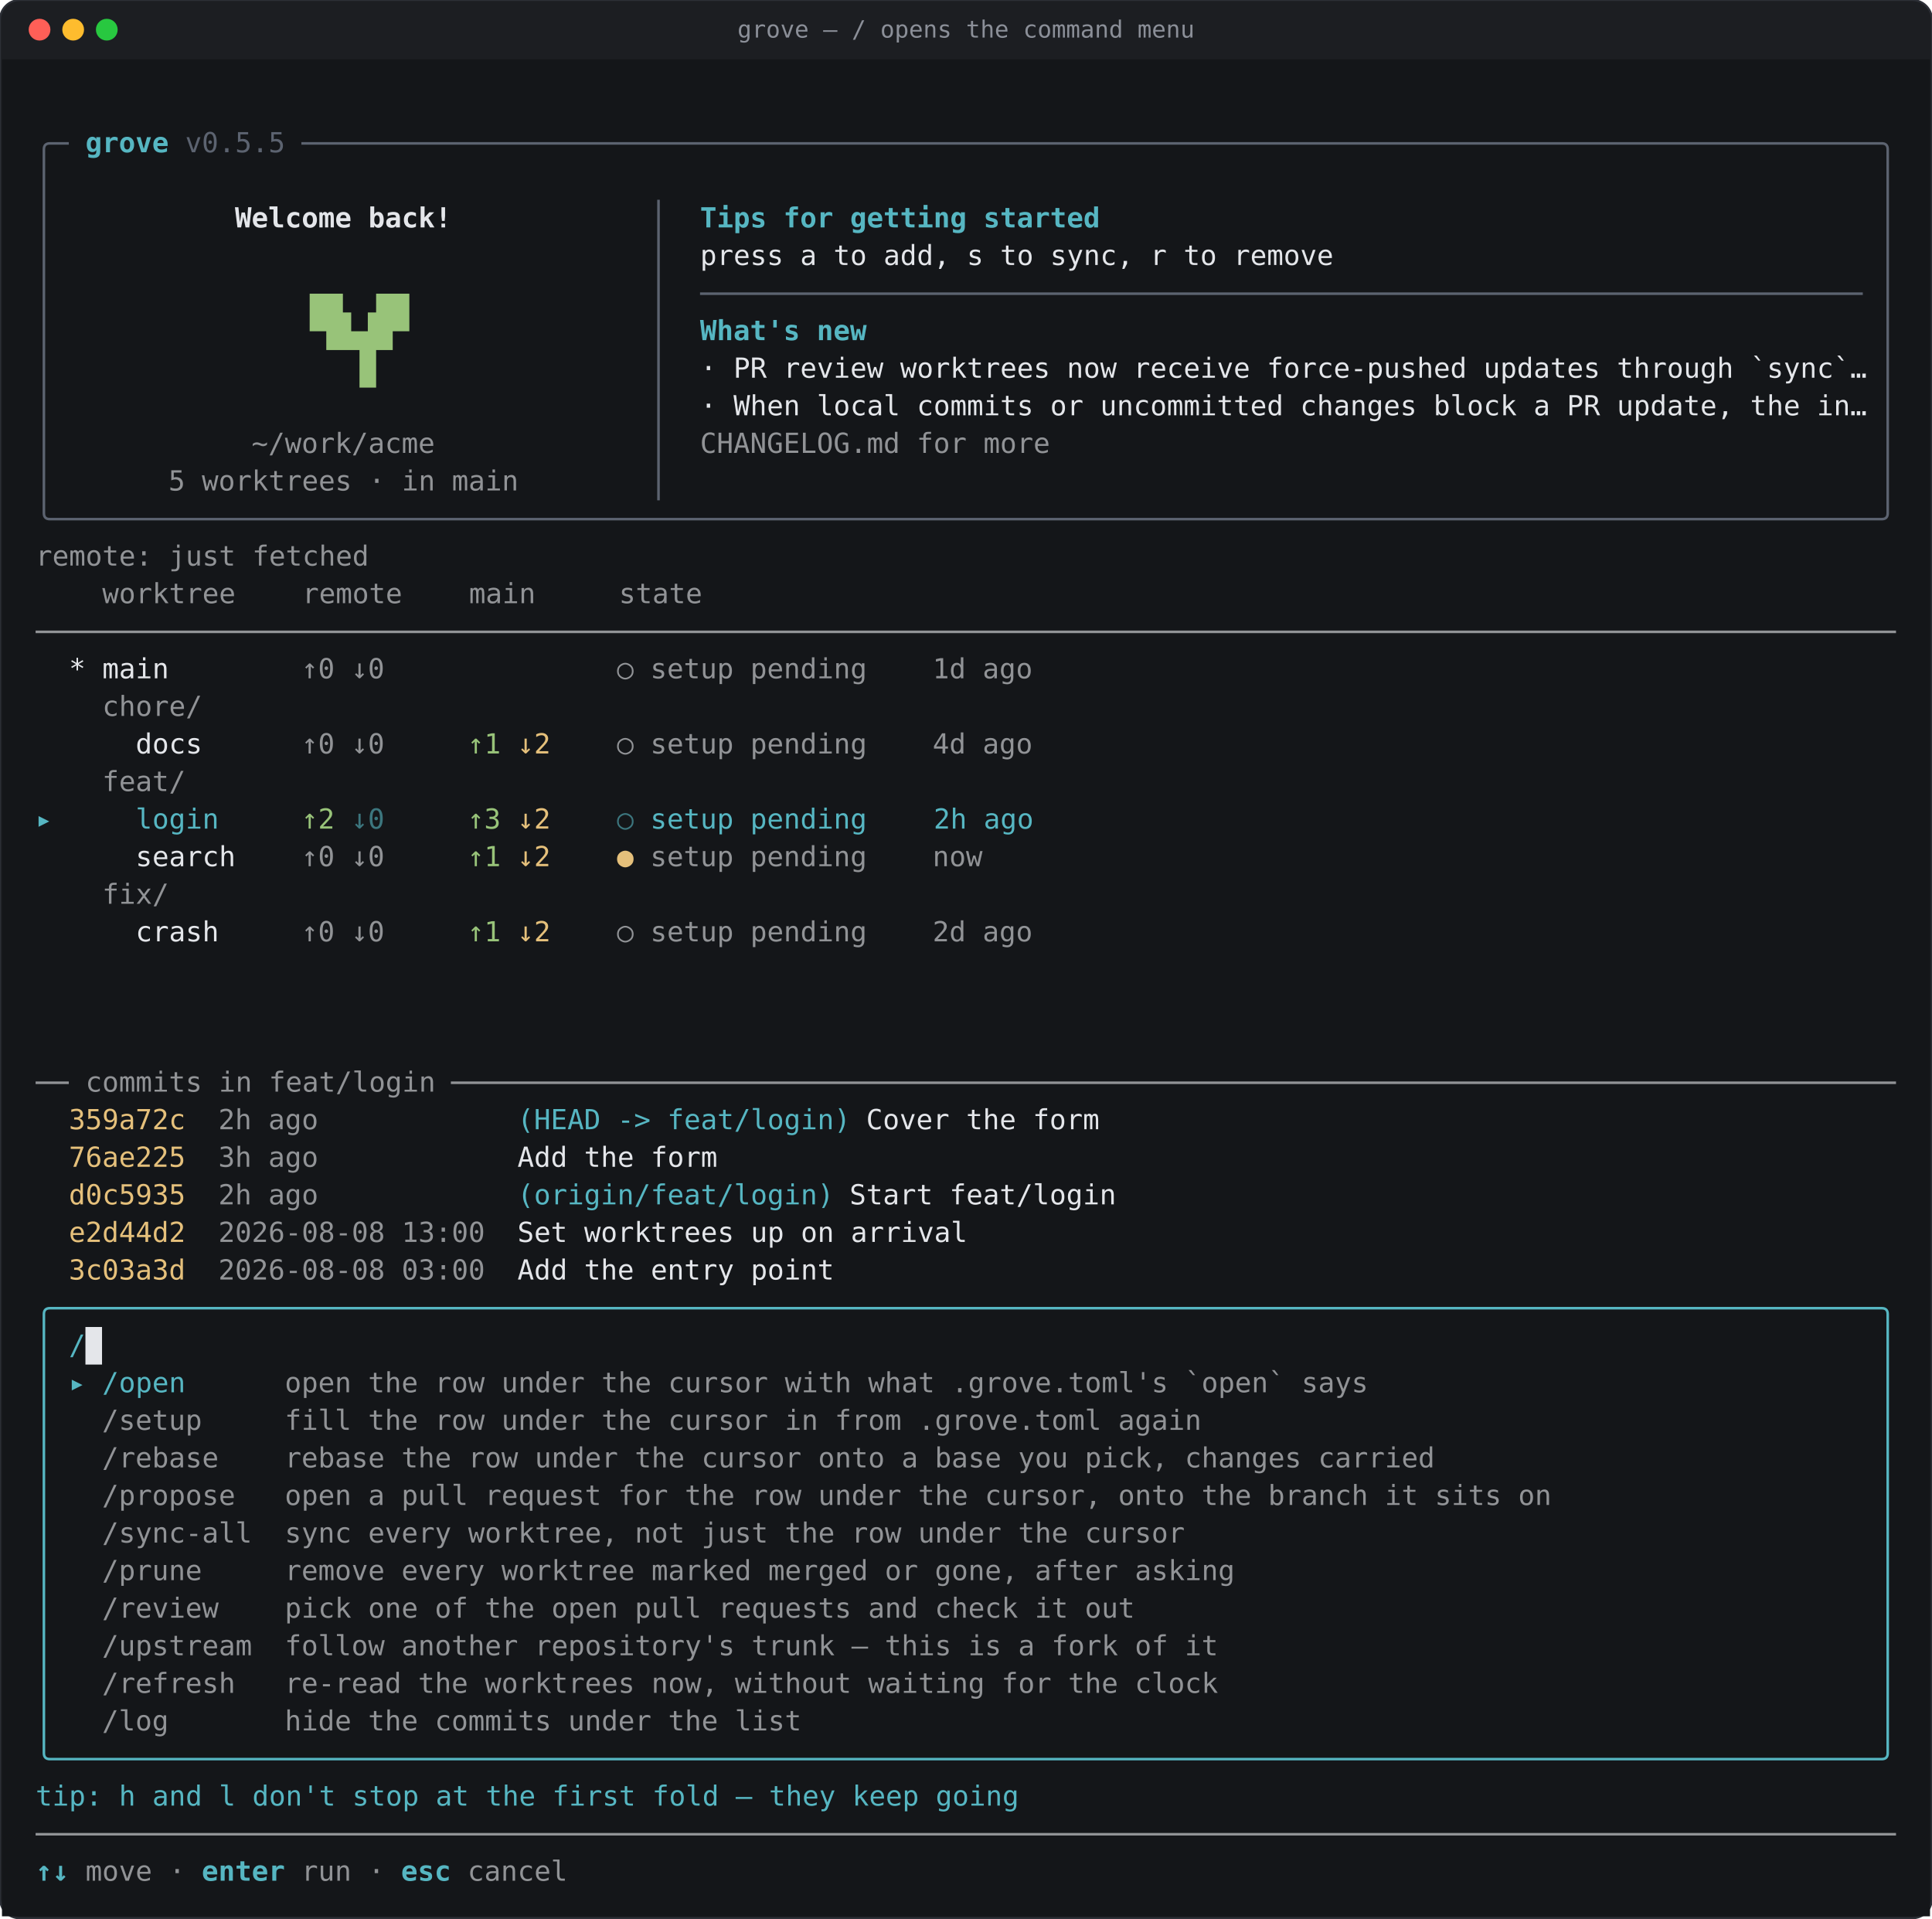
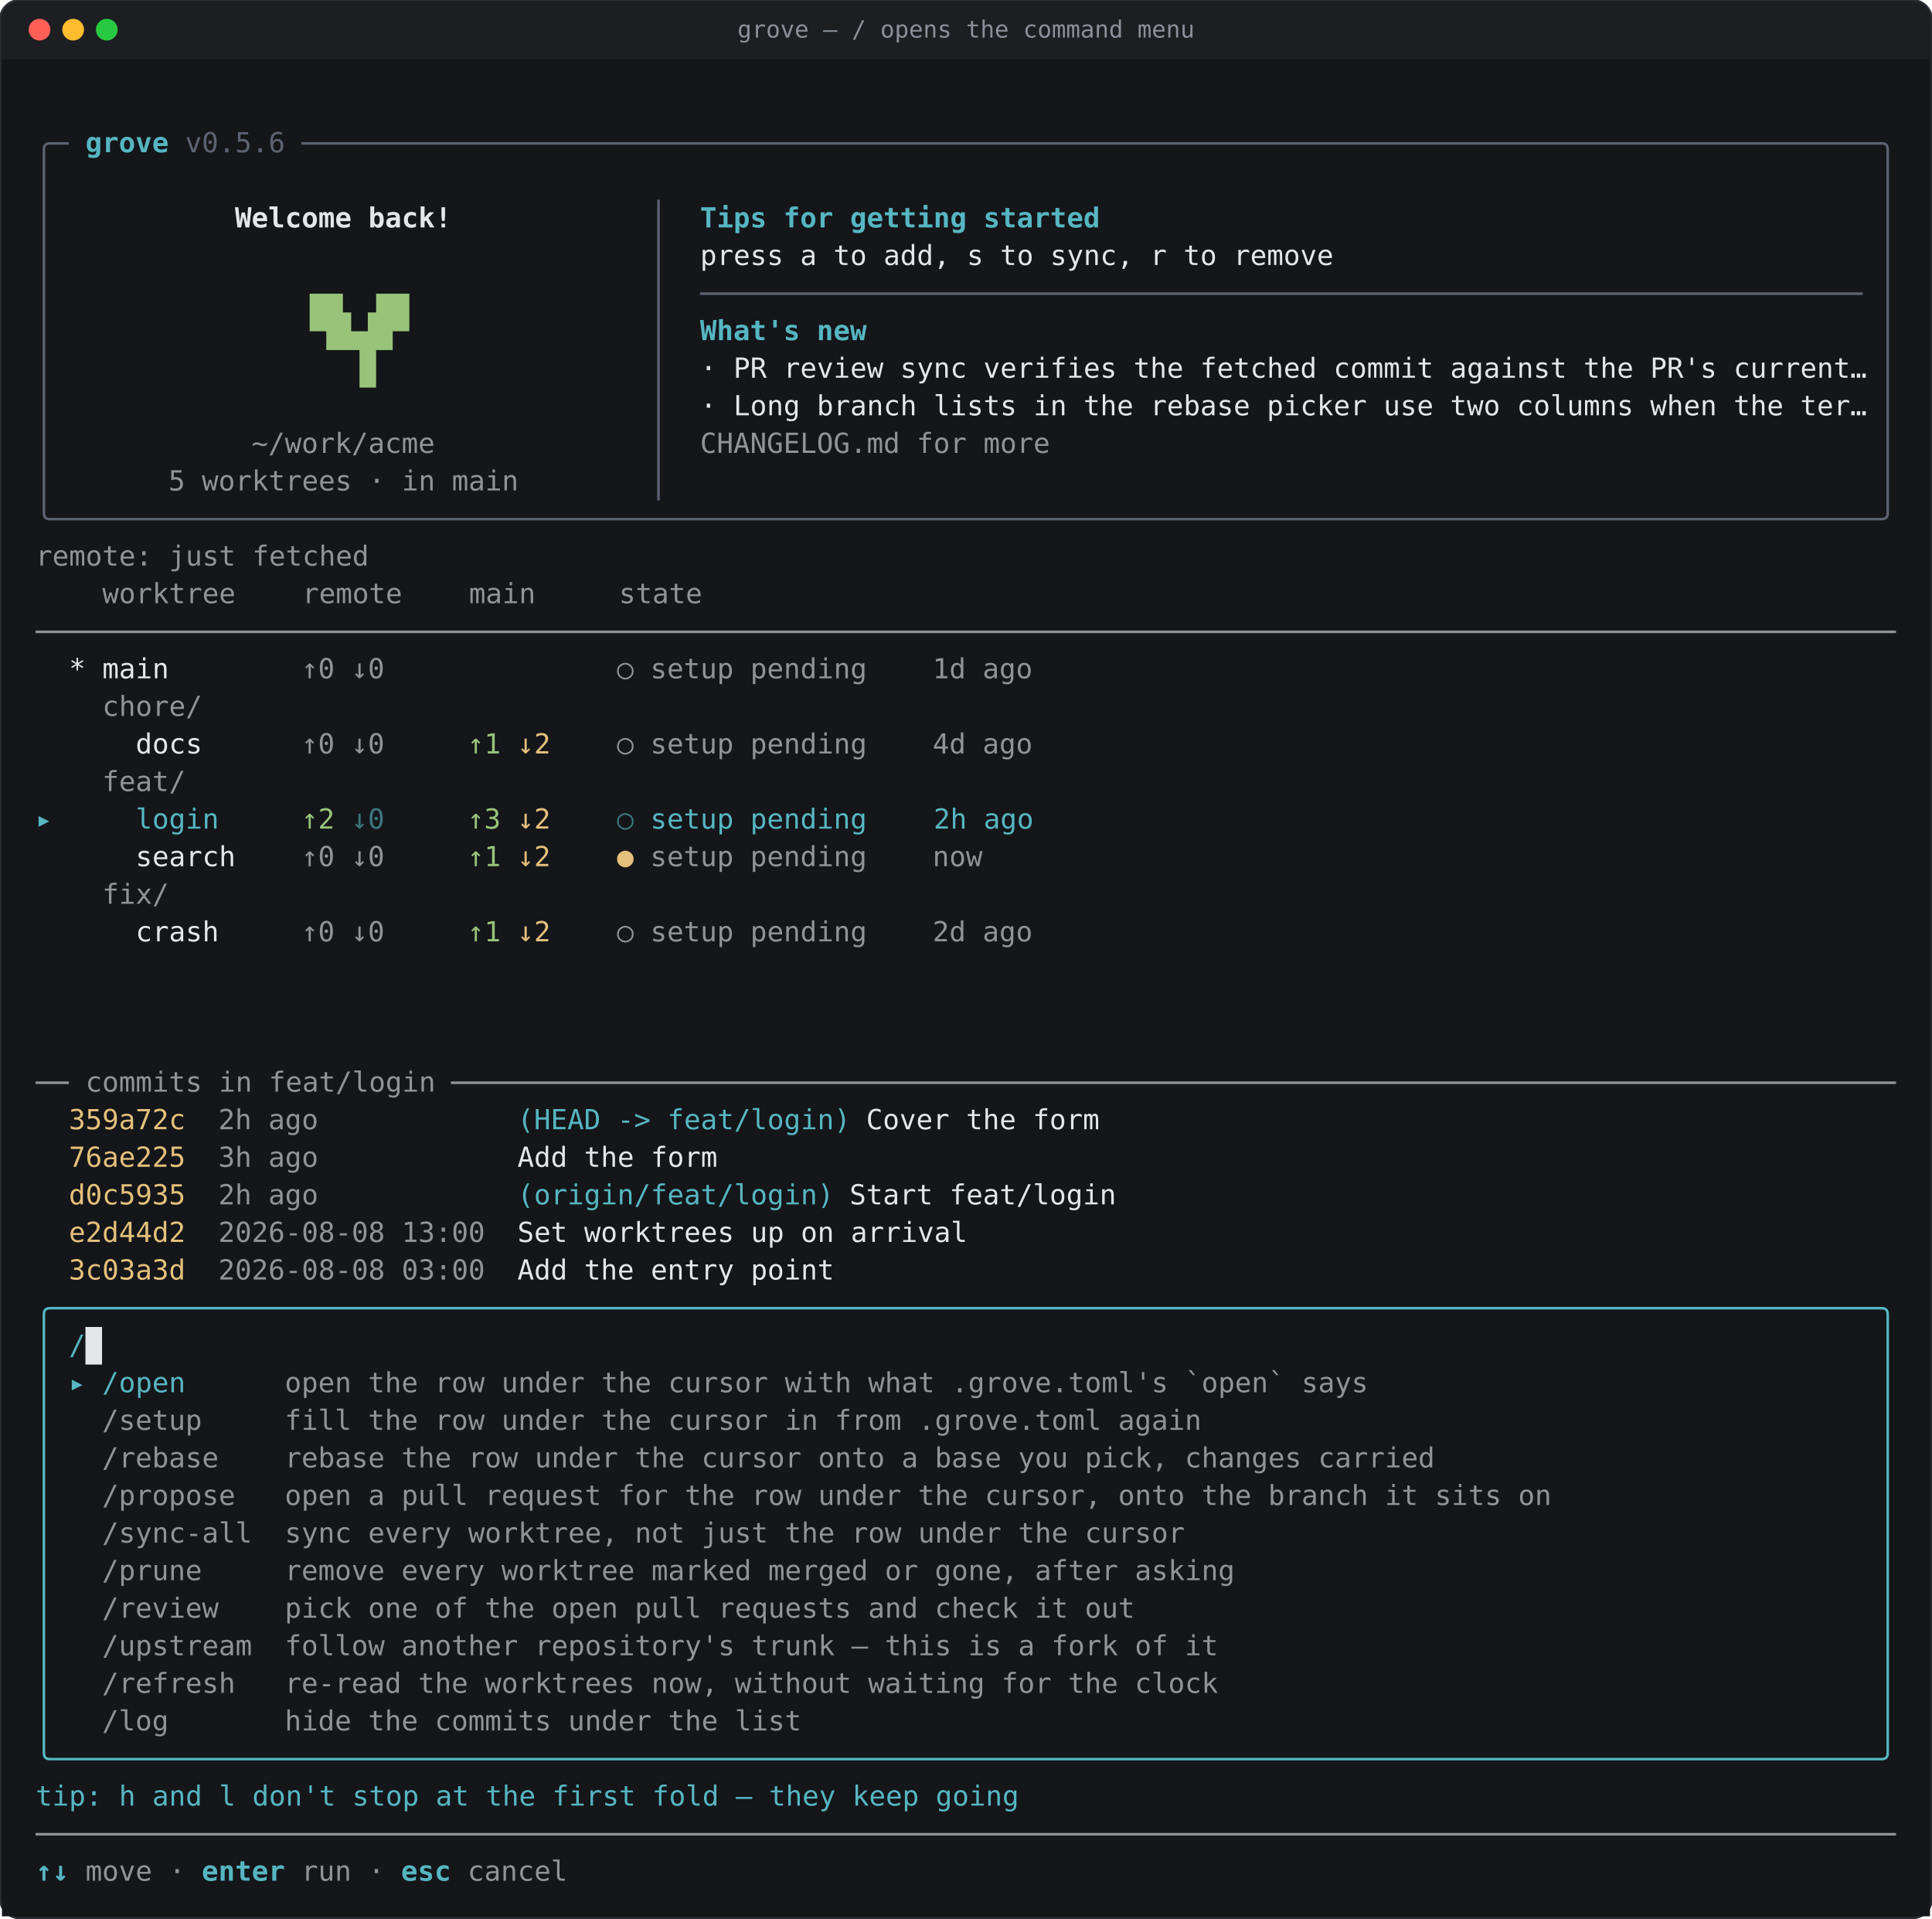
<svg xmlns="http://www.w3.org/2000/svg" width="977" height="970" viewBox="0 0 977 970" font-family="ui-monospace, SFMono-Regular, Menlo, Consolas, 'DejaVu Sans Mono', monospace" font-size="14">
  <rect width="977" height="970" rx="10" fill="#1c1e22" stroke="#2c2f36" />
  <rect x="1" y="30" width="975" height="939" fill="#141619" />
  <circle cx="20" cy="15" r="5.5" fill="#ff5f57" />
  <circle cx="37" cy="15" r="5.5" fill="#febc2e" />
  <circle cx="54" cy="15" r="5.5" fill="#28c840" />
  <text x="488.5" y="19" fill="#8b8f98" font-size="12" text-anchor="middle">grove — / opens the command menu</text>
  <rect x="43.2" y="671.0" width="8.4" height="19" fill="#e4e6ea" />
  <path fill="#98c379" opacity="1" d="M156.60 148.50h4.20v9.50h-4.20zM160.80 148.50h8.40v9.50h-8.40zM169.20 148.50h4.20v9.50h-4.20zM190.20 148.50h4.20v9.50h-4.20zM194.40 148.50h8.40v9.50h-8.40zM202.80 148.50h4.20v9.50h-4.20zM156.60 158.00h4.20v9.50h-4.20zM160.80 158.00h4.20v9.50h-4.20zM165.00 158.00h4.20v9.50h-4.20zM165.00 167.50h4.20v9.50h-4.20zM169.20 158.00h8.40v19.00h-8.40zM177.60 167.50h8.40v9.50h-8.40zM186.00 158.00h8.40v19.00h-8.40zM194.40 158.00h4.20v9.50h-4.20zM198.60 158.00h4.20v9.50h-4.20zM194.40 167.50h4.20v9.50h-4.20zM202.80 158.00h4.20v9.50h-4.20zM181.80 177.00h4.20v19.00h-4.20zM186.00 177.00h4.20v19.00h-4.20z" />
  <path fill="none" stroke="#5c6370" stroke-width="1.3" opacity="1" d="M22.20 82.00V75.50Q22.20 72.50 25.20 72.50H26.40M26.40 72.50H34.80M152.40 72.50H950.40M954.60 82.00V75.50Q954.60 72.50 951.60 72.50H950.40M22.20 82.00V101.00M954.60 82.00V101.00M22.20 101.00V120.00M333.00 101.00V120.00M954.60 101.00V120.00M22.20 120.00V139.00M333.00 120.00V139.00M954.60 120.00V139.00M22.20 139.00V158.00M333.00 139.00V158.00M354.00 148.50H942.00M954.60 139.00V158.00M22.20 158.00V177.00M333.00 158.00V177.00M954.60 158.00V177.00M22.20 177.00V196.00M333.00 177.00V196.00M954.60 177.00V196.00M22.20 196.00V215.00M333.00 196.00V215.00M954.60 196.00V215.00M22.20 215.00V234.00M333.00 215.00V234.00M954.60 215.00V234.00M22.20 234.00V253.00M333.00 234.00V253.00M954.60 234.00V253.00M22.20 253.00V259.50Q22.20 262.50 25.20 262.50H26.40M26.40 262.50H950.40M954.60 253.00V259.50Q954.60 262.50 951.60 262.50H950.40" />
  <path fill="none" stroke="#e4e6ea" stroke-width="1.3" opacity="0.6" d="M18.00 319.50H958.80M18.00 547.50H34.80M228.00 547.50H958.80M18.00 927.50H958.80" />
  <path fill="none" stroke="#56b6c2" stroke-width="1.3" opacity="1" d="M22.20 671.00V664.50Q22.20 661.50 25.20 661.50H26.40M26.40 661.50H950.40M954.60 671.00V664.50Q954.60 661.50 951.60 661.50H950.40M22.20 671.00V690.00M954.60 671.00V690.00M22.20 690.00V709.00M954.60 690.00V709.00M22.20 709.00V728.00M954.60 709.00V728.00M22.20 728.00V747.00M954.60 728.00V747.00M22.20 747.00V766.00M954.60 747.00V766.00M22.20 766.00V785.00M954.60 766.00V785.00M22.20 785.00V804.00M954.60 785.00V804.00M22.20 804.00V823.00M954.60 804.00V823.00M22.20 823.00V842.00M954.60 823.00V842.00M22.20 842.00V861.00M954.60 842.00V861.00M22.20 861.00V880.00M954.60 861.00V880.00M22.20 880.00V886.50Q22.20 889.50 25.20 889.50H26.40M26.40 889.50H950.40M954.60 880.00V886.50Q954.60 889.50 951.60 889.50H950.40" />
  <text x="43.2" y="77.0" fill="#56b6c2" font-weight="600" textLength="42.0" lengthAdjust="spacingAndGlyphs" xml:space="preserve">grove</text>
-   <text x="85.2" y="77.0" fill="#5c6370" textLength="67.2" lengthAdjust="spacingAndGlyphs" xml:space="preserve"> v0.5.5 </text>
+   <text x="85.2" y="77.0" fill="#5c6370" textLength="67.2" lengthAdjust="spacingAndGlyphs" xml:space="preserve"> v0.5.6 </text>
  <text x="118.8" y="115.0" fill="#e4e6ea" font-weight="600" textLength="109.2" lengthAdjust="spacingAndGlyphs" xml:space="preserve">Welcome back!</text>
  <text x="354.0" y="115.0" fill="#56b6c2" font-weight="600" textLength="201.6" lengthAdjust="spacingAndGlyphs" xml:space="preserve">Tips for getting started</text>
  <text x="337.2" y="134.0" fill="#e4e6ea" textLength="613.2" lengthAdjust="spacingAndGlyphs" xml:space="preserve">  press a to add, s to sync, r to remove                                 </text>
  <text x="354.0" y="172.0" fill="#56b6c2" font-weight="600" textLength="84.0" lengthAdjust="spacingAndGlyphs" xml:space="preserve">What's new</text>
-   <text x="337.2" y="191.0" fill="#e4e6ea" textLength="613.2" lengthAdjust="spacingAndGlyphs" xml:space="preserve">  · PR review worktrees now receive force-pushed updates through `sync`… </text>
-   <text x="337.2" y="210.0" fill="#e4e6ea" textLength="613.2" lengthAdjust="spacingAndGlyphs" xml:space="preserve">  · When local commits or uncommitted changes block a PR update, the in… </text>
+   <text x="337.2" y="191.0" fill="#e4e6ea" textLength="613.2" lengthAdjust="spacingAndGlyphs" xml:space="preserve">  · PR review sync verifies the fetched commit against the PR's current… </text>
+   <text x="337.2" y="210.0" fill="#e4e6ea" textLength="613.2" lengthAdjust="spacingAndGlyphs" xml:space="preserve">  · Long branch lists in the rebase picker use two columns when the ter… </text>
  <text x="127.2" y="229.0" fill="#e4e6ea" opacity="0.6" textLength="92.4" lengthAdjust="spacingAndGlyphs" xml:space="preserve">~/work/acme</text>
  <text x="354.0" y="229.0" fill="#e4e6ea" opacity="0.6" textLength="176.4" lengthAdjust="spacingAndGlyphs" xml:space="preserve">CHANGELOG.md for more</text>
  <text x="85.2" y="248.0" fill="#e4e6ea" opacity="0.6" textLength="176.4" lengthAdjust="spacingAndGlyphs" xml:space="preserve">5 worktrees · in main</text>
  <text x="18.0" y="286.0" fill="#e4e6ea" opacity="0.6" textLength="168.0" lengthAdjust="spacingAndGlyphs" xml:space="preserve">remote: just fetched</text>
  <text x="18.0" y="305.0" fill="#e4e6ea" opacity="0.6" textLength="336.0" lengthAdjust="spacingAndGlyphs" xml:space="preserve">    worktree    remote    main     state</text>
  <text x="18.0" y="343.0" fill="#e4e6ea" textLength="134.4" lengthAdjust="spacingAndGlyphs" xml:space="preserve">  * main        </text>
  <text x="152.4" y="343.0" fill="#e4e6ea" opacity="0.6" textLength="16.8" lengthAdjust="spacingAndGlyphs" xml:space="preserve">↑0</text>
  <text x="177.6" y="343.0" fill="#e4e6ea" opacity="0.6" textLength="16.8" lengthAdjust="spacingAndGlyphs" xml:space="preserve">↓0</text>
  <text x="312.0" y="343.0" fill="#e4e6ea" opacity="0.6" textLength="126.0" lengthAdjust="spacingAndGlyphs" xml:space="preserve">○ setup pending</text>
  <text x="471.6" y="343.0" fill="#e4e6ea" opacity="0.6" textLength="50.4" lengthAdjust="spacingAndGlyphs" xml:space="preserve">1d ago</text>
  <text x="18.0" y="362.0" fill="#e4e6ea" opacity="0.6" textLength="84.0" lengthAdjust="spacingAndGlyphs" xml:space="preserve">    chore/</text>
  <text x="18.0" y="381.0" fill="#e4e6ea" textLength="134.4" lengthAdjust="spacingAndGlyphs" xml:space="preserve">      docs      </text>
  <text x="152.4" y="381.0" fill="#e4e6ea" opacity="0.6" textLength="16.8" lengthAdjust="spacingAndGlyphs" xml:space="preserve">↑0</text>
  <text x="177.6" y="381.0" fill="#e4e6ea" opacity="0.6" textLength="16.8" lengthAdjust="spacingAndGlyphs" xml:space="preserve">↓0</text>
  <text x="236.4" y="381.0" fill="#98c379" textLength="16.8" lengthAdjust="spacingAndGlyphs" xml:space="preserve">↑1</text>
  <text x="261.6" y="381.0" fill="#e5c07b" textLength="16.8" lengthAdjust="spacingAndGlyphs" xml:space="preserve">↓2</text>
  <text x="312.0" y="381.0" fill="#e4e6ea" opacity="0.6" textLength="126.0" lengthAdjust="spacingAndGlyphs" xml:space="preserve">○ setup pending</text>
  <text x="471.6" y="381.0" fill="#e4e6ea" opacity="0.6" textLength="50.4" lengthAdjust="spacingAndGlyphs" xml:space="preserve">4d ago</text>
  <text x="18.0" y="400.0" fill="#e4e6ea" opacity="0.6" textLength="75.6" lengthAdjust="spacingAndGlyphs" xml:space="preserve">    feat/</text>
  <text x="18.0" y="419.0" fill="#56b6c2" textLength="134.4" lengthAdjust="spacingAndGlyphs" xml:space="preserve">▸     login     </text>
  <text x="152.4" y="419.0" fill="#98c379" textLength="16.8" lengthAdjust="spacingAndGlyphs" xml:space="preserve">↑2</text>
  <text x="177.6" y="419.0" fill="#56b6c2" opacity="0.6" textLength="16.8" lengthAdjust="spacingAndGlyphs" xml:space="preserve">↓0</text>
  <text x="236.4" y="419.0" fill="#98c379" textLength="16.8" lengthAdjust="spacingAndGlyphs" xml:space="preserve">↑3</text>
  <text x="261.6" y="419.0" fill="#e5c07b" textLength="16.8" lengthAdjust="spacingAndGlyphs" xml:space="preserve">↓2</text>
  <text x="312.0" y="419.0" fill="#56b6c2" opacity="0.6" textLength="8.4" lengthAdjust="spacingAndGlyphs" xml:space="preserve">○</text>
  <text x="320.4" y="419.0" fill="#56b6c2" textLength="201.6" lengthAdjust="spacingAndGlyphs" xml:space="preserve"> setup pending    2h ago</text>
  <text x="18.0" y="438.0" fill="#e4e6ea" textLength="134.4" lengthAdjust="spacingAndGlyphs" xml:space="preserve">      search    </text>
  <text x="152.4" y="438.0" fill="#e4e6ea" opacity="0.6" textLength="16.8" lengthAdjust="spacingAndGlyphs" xml:space="preserve">↑0</text>
  <text x="177.6" y="438.0" fill="#e4e6ea" opacity="0.6" textLength="16.8" lengthAdjust="spacingAndGlyphs" xml:space="preserve">↓0</text>
  <text x="236.4" y="438.0" fill="#98c379" textLength="16.8" lengthAdjust="spacingAndGlyphs" xml:space="preserve">↑1</text>
  <text x="261.6" y="438.0" fill="#e5c07b" textLength="16.8" lengthAdjust="spacingAndGlyphs" xml:space="preserve">↓2</text>
  <text x="312.0" y="438.0" fill="#e5c07b" textLength="8.4" lengthAdjust="spacingAndGlyphs" xml:space="preserve">●</text>
  <text x="320.4" y="438.0" fill="#e4e6ea" opacity="0.6" textLength="117.6" lengthAdjust="spacingAndGlyphs" xml:space="preserve"> setup pending</text>
  <text x="471.6" y="438.0" fill="#e4e6ea" opacity="0.6" textLength="50.4" lengthAdjust="spacingAndGlyphs" xml:space="preserve">now   </text>
  <text x="18.0" y="457.0" fill="#e4e6ea" opacity="0.6" textLength="67.2" lengthAdjust="spacingAndGlyphs" xml:space="preserve">    fix/</text>
  <text x="18.0" y="476.0" fill="#e4e6ea" textLength="134.4" lengthAdjust="spacingAndGlyphs" xml:space="preserve">      crash     </text>
  <text x="152.4" y="476.0" fill="#e4e6ea" opacity="0.6" textLength="16.8" lengthAdjust="spacingAndGlyphs" xml:space="preserve">↑0</text>
  <text x="177.6" y="476.0" fill="#e4e6ea" opacity="0.6" textLength="16.8" lengthAdjust="spacingAndGlyphs" xml:space="preserve">↓0</text>
  <text x="236.4" y="476.0" fill="#98c379" textLength="16.8" lengthAdjust="spacingAndGlyphs" xml:space="preserve">↑1</text>
  <text x="261.6" y="476.0" fill="#e5c07b" textLength="16.8" lengthAdjust="spacingAndGlyphs" xml:space="preserve">↓2</text>
  <text x="312.0" y="476.0" fill="#e4e6ea" opacity="0.6" textLength="126.0" lengthAdjust="spacingAndGlyphs" xml:space="preserve">○ setup pending</text>
  <text x="471.6" y="476.0" fill="#e4e6ea" opacity="0.6" textLength="50.4" lengthAdjust="spacingAndGlyphs" xml:space="preserve">2d ago</text>
  <text x="34.8" y="552.0" fill="#e4e6ea" opacity="0.6" textLength="193.2" lengthAdjust="spacingAndGlyphs" xml:space="preserve"> commits in feat/login </text>
  <text x="34.8" y="571.0" fill="#e5c07b" textLength="58.8" lengthAdjust="spacingAndGlyphs" xml:space="preserve">359a72c</text>
  <text x="110.4" y="571.0" fill="#e4e6ea" opacity="0.6" textLength="134.4" lengthAdjust="spacingAndGlyphs" xml:space="preserve">2h ago          </text>
  <text x="261.6" y="571.0" fill="#56b6c2" textLength="176.4" lengthAdjust="spacingAndGlyphs" xml:space="preserve">(HEAD -&gt; feat/login) </text>
  <text x="438.0" y="571.0" fill="#e4e6ea" textLength="117.6" lengthAdjust="spacingAndGlyphs" xml:space="preserve">Cover the form</text>
  <text x="34.8" y="590.0" fill="#e5c07b" textLength="58.8" lengthAdjust="spacingAndGlyphs" xml:space="preserve">76ae225</text>
  <text x="110.4" y="590.0" fill="#e4e6ea" opacity="0.6" textLength="134.4" lengthAdjust="spacingAndGlyphs" xml:space="preserve">3h ago          </text>
  <text x="244.8" y="590.0" fill="#e4e6ea" textLength="117.6" lengthAdjust="spacingAndGlyphs" xml:space="preserve">  Add the form</text>
  <text x="34.8" y="609.0" fill="#e5c07b" textLength="58.8" lengthAdjust="spacingAndGlyphs" xml:space="preserve">d0c5935</text>
  <text x="110.4" y="609.0" fill="#e4e6ea" opacity="0.6" textLength="134.4" lengthAdjust="spacingAndGlyphs" xml:space="preserve">2h ago          </text>
  <text x="261.6" y="609.0" fill="#56b6c2" textLength="168.0" lengthAdjust="spacingAndGlyphs" xml:space="preserve">(origin/feat/login) </text>
  <text x="429.6" y="609.0" fill="#e4e6ea" textLength="134.4" lengthAdjust="spacingAndGlyphs" xml:space="preserve">Start feat/login</text>
  <text x="34.8" y="628.0" fill="#e5c07b" textLength="58.8" lengthAdjust="spacingAndGlyphs" xml:space="preserve">e2d44d2</text>
  <text x="110.4" y="628.0" fill="#e4e6ea" opacity="0.6" textLength="134.4" lengthAdjust="spacingAndGlyphs" xml:space="preserve">2026-08-08 13:00</text>
  <text x="244.8" y="628.0" fill="#e4e6ea" textLength="243.6" lengthAdjust="spacingAndGlyphs" xml:space="preserve">  Set worktrees up on arrival</text>
  <text x="34.8" y="647.0" fill="#e5c07b" textLength="58.8" lengthAdjust="spacingAndGlyphs" xml:space="preserve">3c03a3d</text>
  <text x="110.4" y="647.0" fill="#e4e6ea" opacity="0.6" textLength="134.4" lengthAdjust="spacingAndGlyphs" xml:space="preserve">2026-08-08 03:00</text>
  <text x="244.8" y="647.0" fill="#e4e6ea" textLength="176.4" lengthAdjust="spacingAndGlyphs" xml:space="preserve">  Add the entry point</text>
  <text x="34.8" y="685.0" fill="#56b6c2" textLength="8.4" lengthAdjust="spacingAndGlyphs" xml:space="preserve">/</text>
  <text x="34.8" y="704.0" fill="#56b6c2" textLength="92.4" lengthAdjust="spacingAndGlyphs" xml:space="preserve">▸ /open    </text>
  <text x="144.0" y="704.0" fill="#e4e6ea" opacity="0.6" textLength="546.0" lengthAdjust="spacingAndGlyphs" xml:space="preserve">open the row under the cursor with what .grove.toml's `open` says</text>
  <text x="51.6" y="723.0" fill="#e4e6ea" opacity="0.6" textLength="75.6" lengthAdjust="spacingAndGlyphs" xml:space="preserve">/setup   </text>
  <text x="144.0" y="723.0" fill="#e4e6ea" opacity="0.6" textLength="462.0" lengthAdjust="spacingAndGlyphs" xml:space="preserve">fill the row under the cursor in from .grove.toml again</text>
  <text x="51.6" y="742.0" fill="#e4e6ea" opacity="0.6" textLength="75.6" lengthAdjust="spacingAndGlyphs" xml:space="preserve">/rebase  </text>
  <text x="144.0" y="742.0" fill="#e4e6ea" opacity="0.6" textLength="579.6" lengthAdjust="spacingAndGlyphs" xml:space="preserve">rebase the row under the cursor onto a base you pick, changes carried</text>
  <text x="51.6" y="761.0" fill="#e4e6ea" opacity="0.6" textLength="75.6" lengthAdjust="spacingAndGlyphs" xml:space="preserve">/propose </text>
  <text x="144.0" y="761.0" fill="#e4e6ea" opacity="0.6" textLength="638.4" lengthAdjust="spacingAndGlyphs" xml:space="preserve">open a pull request for the row under the cursor, onto the branch it sits on</text>
  <text x="51.6" y="780.0" fill="#e4e6ea" opacity="0.6" textLength="75.6" lengthAdjust="spacingAndGlyphs" xml:space="preserve">/sync-all</text>
  <text x="144.0" y="780.0" fill="#e4e6ea" opacity="0.6" textLength="453.6" lengthAdjust="spacingAndGlyphs" xml:space="preserve">sync every worktree, not just the row under the cursor</text>
  <text x="51.6" y="799.0" fill="#e4e6ea" opacity="0.6" textLength="75.6" lengthAdjust="spacingAndGlyphs" xml:space="preserve">/prune   </text>
  <text x="144.0" y="799.0" fill="#e4e6ea" opacity="0.6" textLength="478.8" lengthAdjust="spacingAndGlyphs" xml:space="preserve">remove every worktree marked merged or gone, after asking</text>
  <text x="51.6" y="818.0" fill="#e4e6ea" opacity="0.6" textLength="75.6" lengthAdjust="spacingAndGlyphs" xml:space="preserve">/review  </text>
  <text x="144.0" y="818.0" fill="#e4e6ea" opacity="0.6" textLength="428.4" lengthAdjust="spacingAndGlyphs" xml:space="preserve">pick one of the open pull requests and check it out</text>
  <text x="51.6" y="837.0" fill="#e4e6ea" opacity="0.6" textLength="75.6" lengthAdjust="spacingAndGlyphs" xml:space="preserve">/upstream</text>
  <text x="144.0" y="837.0" fill="#e4e6ea" opacity="0.6" textLength="470.4" lengthAdjust="spacingAndGlyphs" xml:space="preserve">follow another repository's trunk — this is a fork of it</text>
  <text x="51.6" y="856.0" fill="#e4e6ea" opacity="0.6" textLength="75.6" lengthAdjust="spacingAndGlyphs" xml:space="preserve">/refresh </text>
  <text x="144.0" y="856.0" fill="#e4e6ea" opacity="0.6" textLength="470.4" lengthAdjust="spacingAndGlyphs" xml:space="preserve">re-read the worktrees now, without waiting for the clock</text>
  <text x="51.6" y="875.0" fill="#e4e6ea" opacity="0.6" textLength="75.6" lengthAdjust="spacingAndGlyphs" xml:space="preserve">/log     </text>
  <text x="144.0" y="875.0" fill="#e4e6ea" opacity="0.6" textLength="260.4" lengthAdjust="spacingAndGlyphs" xml:space="preserve">hide the commits under the list</text>
  <text x="18.0" y="913.0" fill="#56b6c2" textLength="495.6" lengthAdjust="spacingAndGlyphs" xml:space="preserve">tip: h and l don't stop at the first fold — they keep going</text>
  <text x="18.0" y="951.0" fill="#56b6c2" font-weight="600" textLength="16.8" lengthAdjust="spacingAndGlyphs" xml:space="preserve">↑↓</text>
  <text x="34.8" y="951.0" fill="#e4e6ea" opacity="0.6" textLength="67.2" lengthAdjust="spacingAndGlyphs" xml:space="preserve"> move · </text>
  <text x="102.0" y="951.0" fill="#56b6c2" font-weight="600" textLength="42.0" lengthAdjust="spacingAndGlyphs" xml:space="preserve">enter</text>
  <text x="144.0" y="951.0" fill="#e4e6ea" opacity="0.6" textLength="58.8" lengthAdjust="spacingAndGlyphs" xml:space="preserve"> run · </text>
  <text x="202.8" y="951.0" fill="#56b6c2" font-weight="600" textLength="25.2" lengthAdjust="spacingAndGlyphs" xml:space="preserve">esc</text>
  <text x="228.0" y="951.0" fill="#e4e6ea" opacity="0.6" textLength="58.8" lengthAdjust="spacingAndGlyphs" xml:space="preserve"> cancel</text>
</svg>
